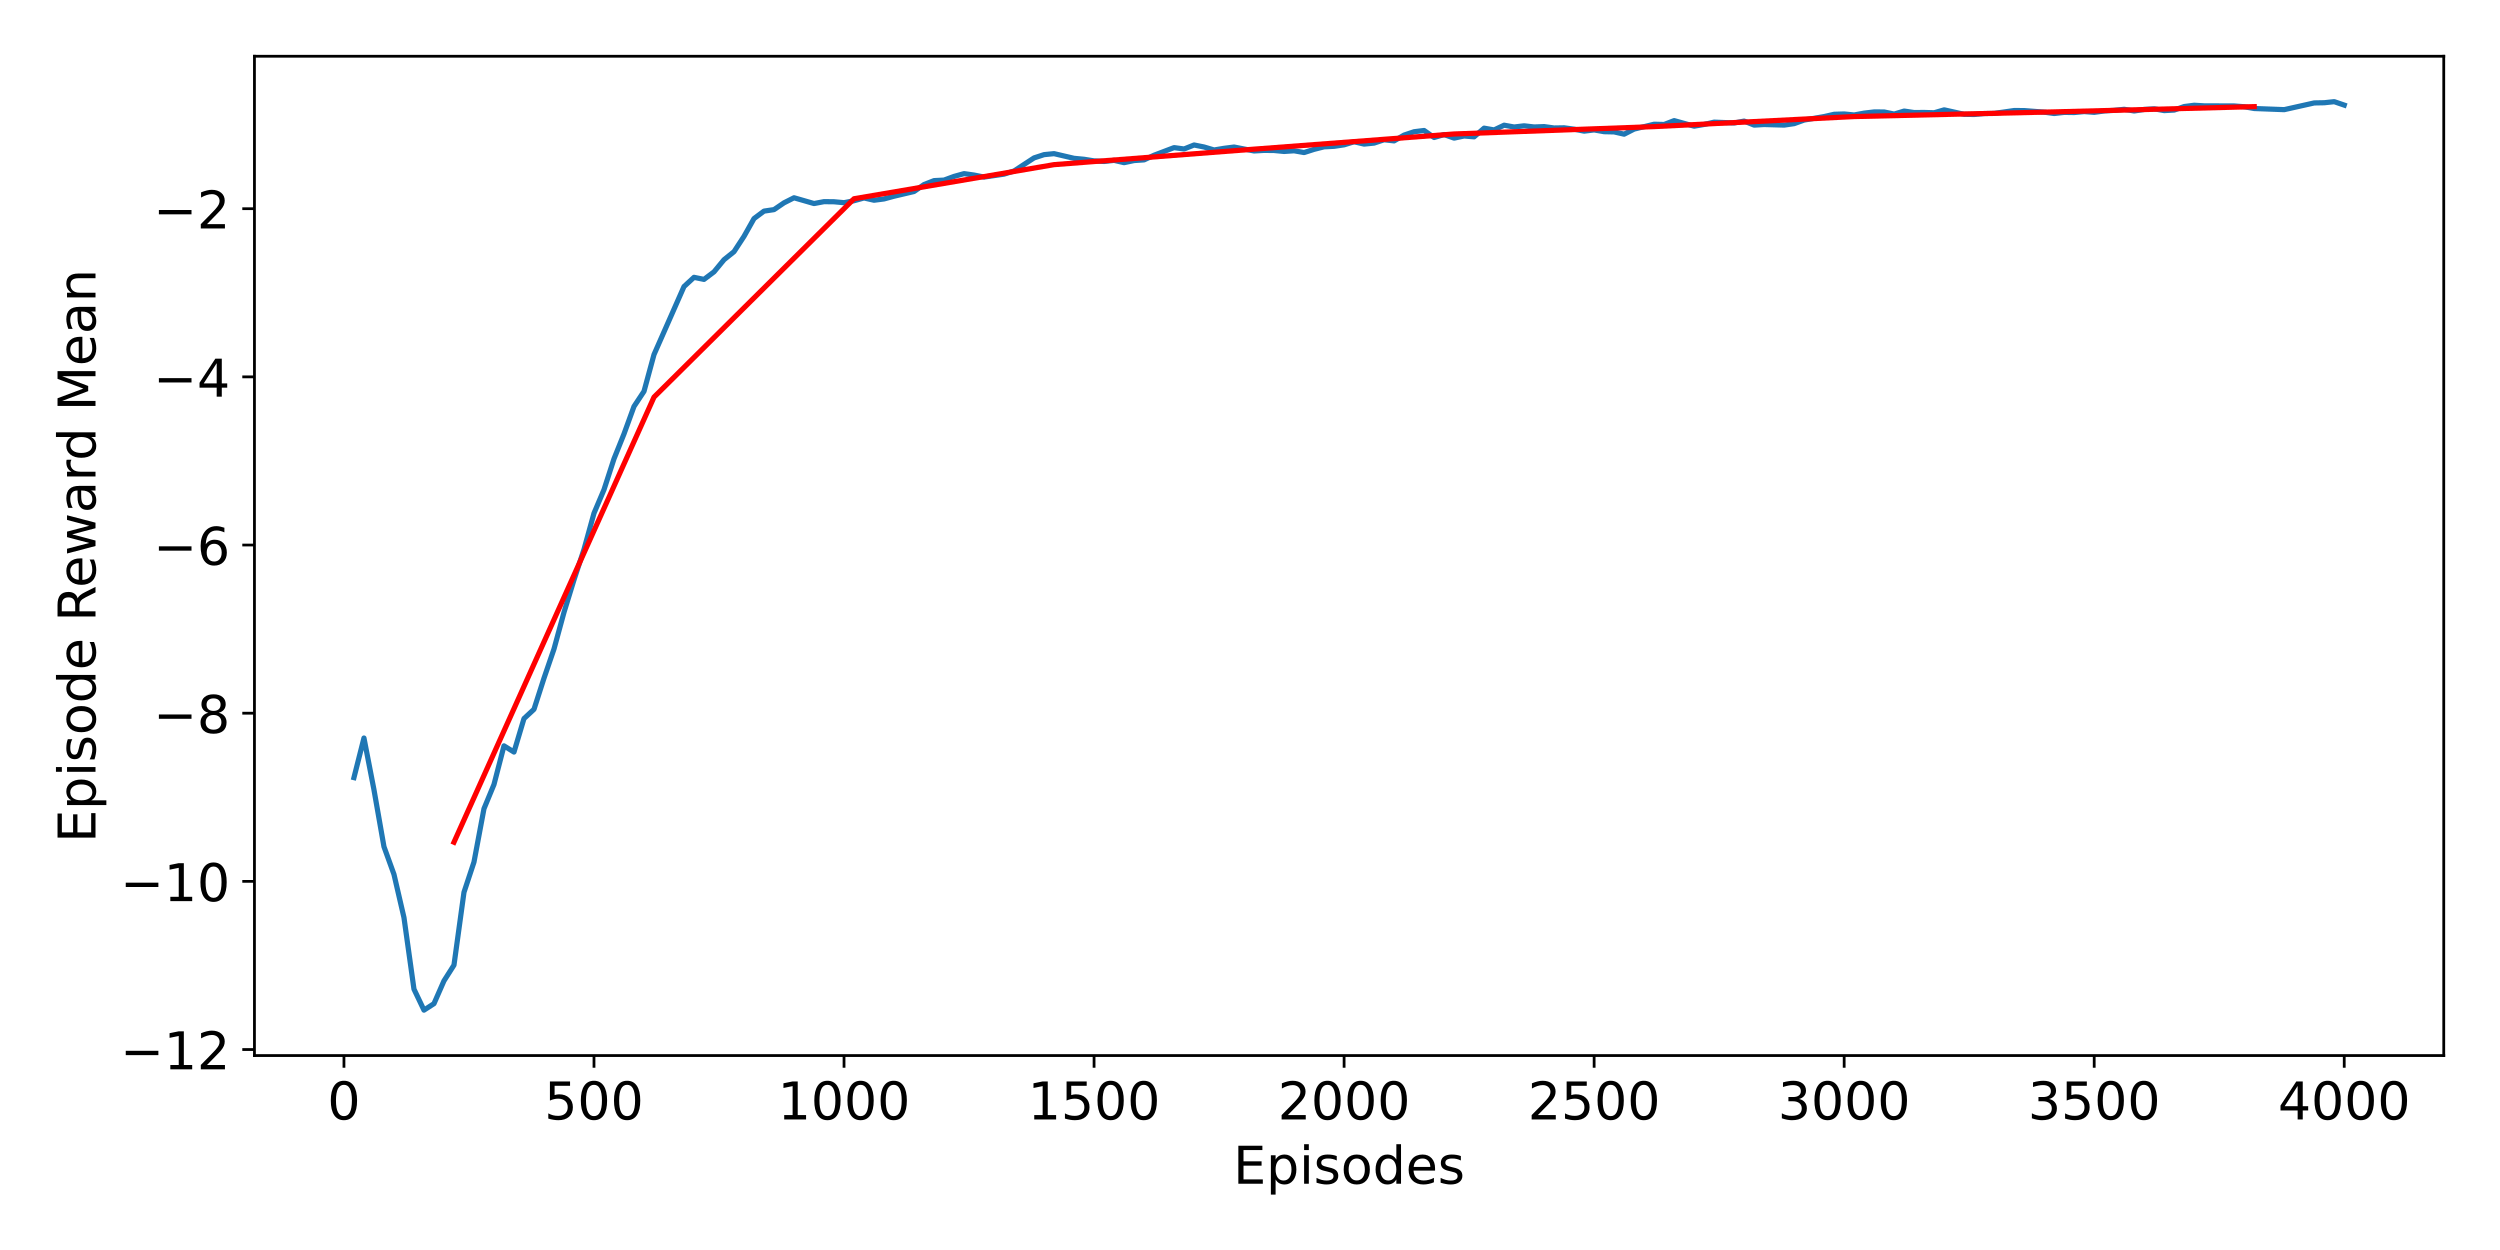
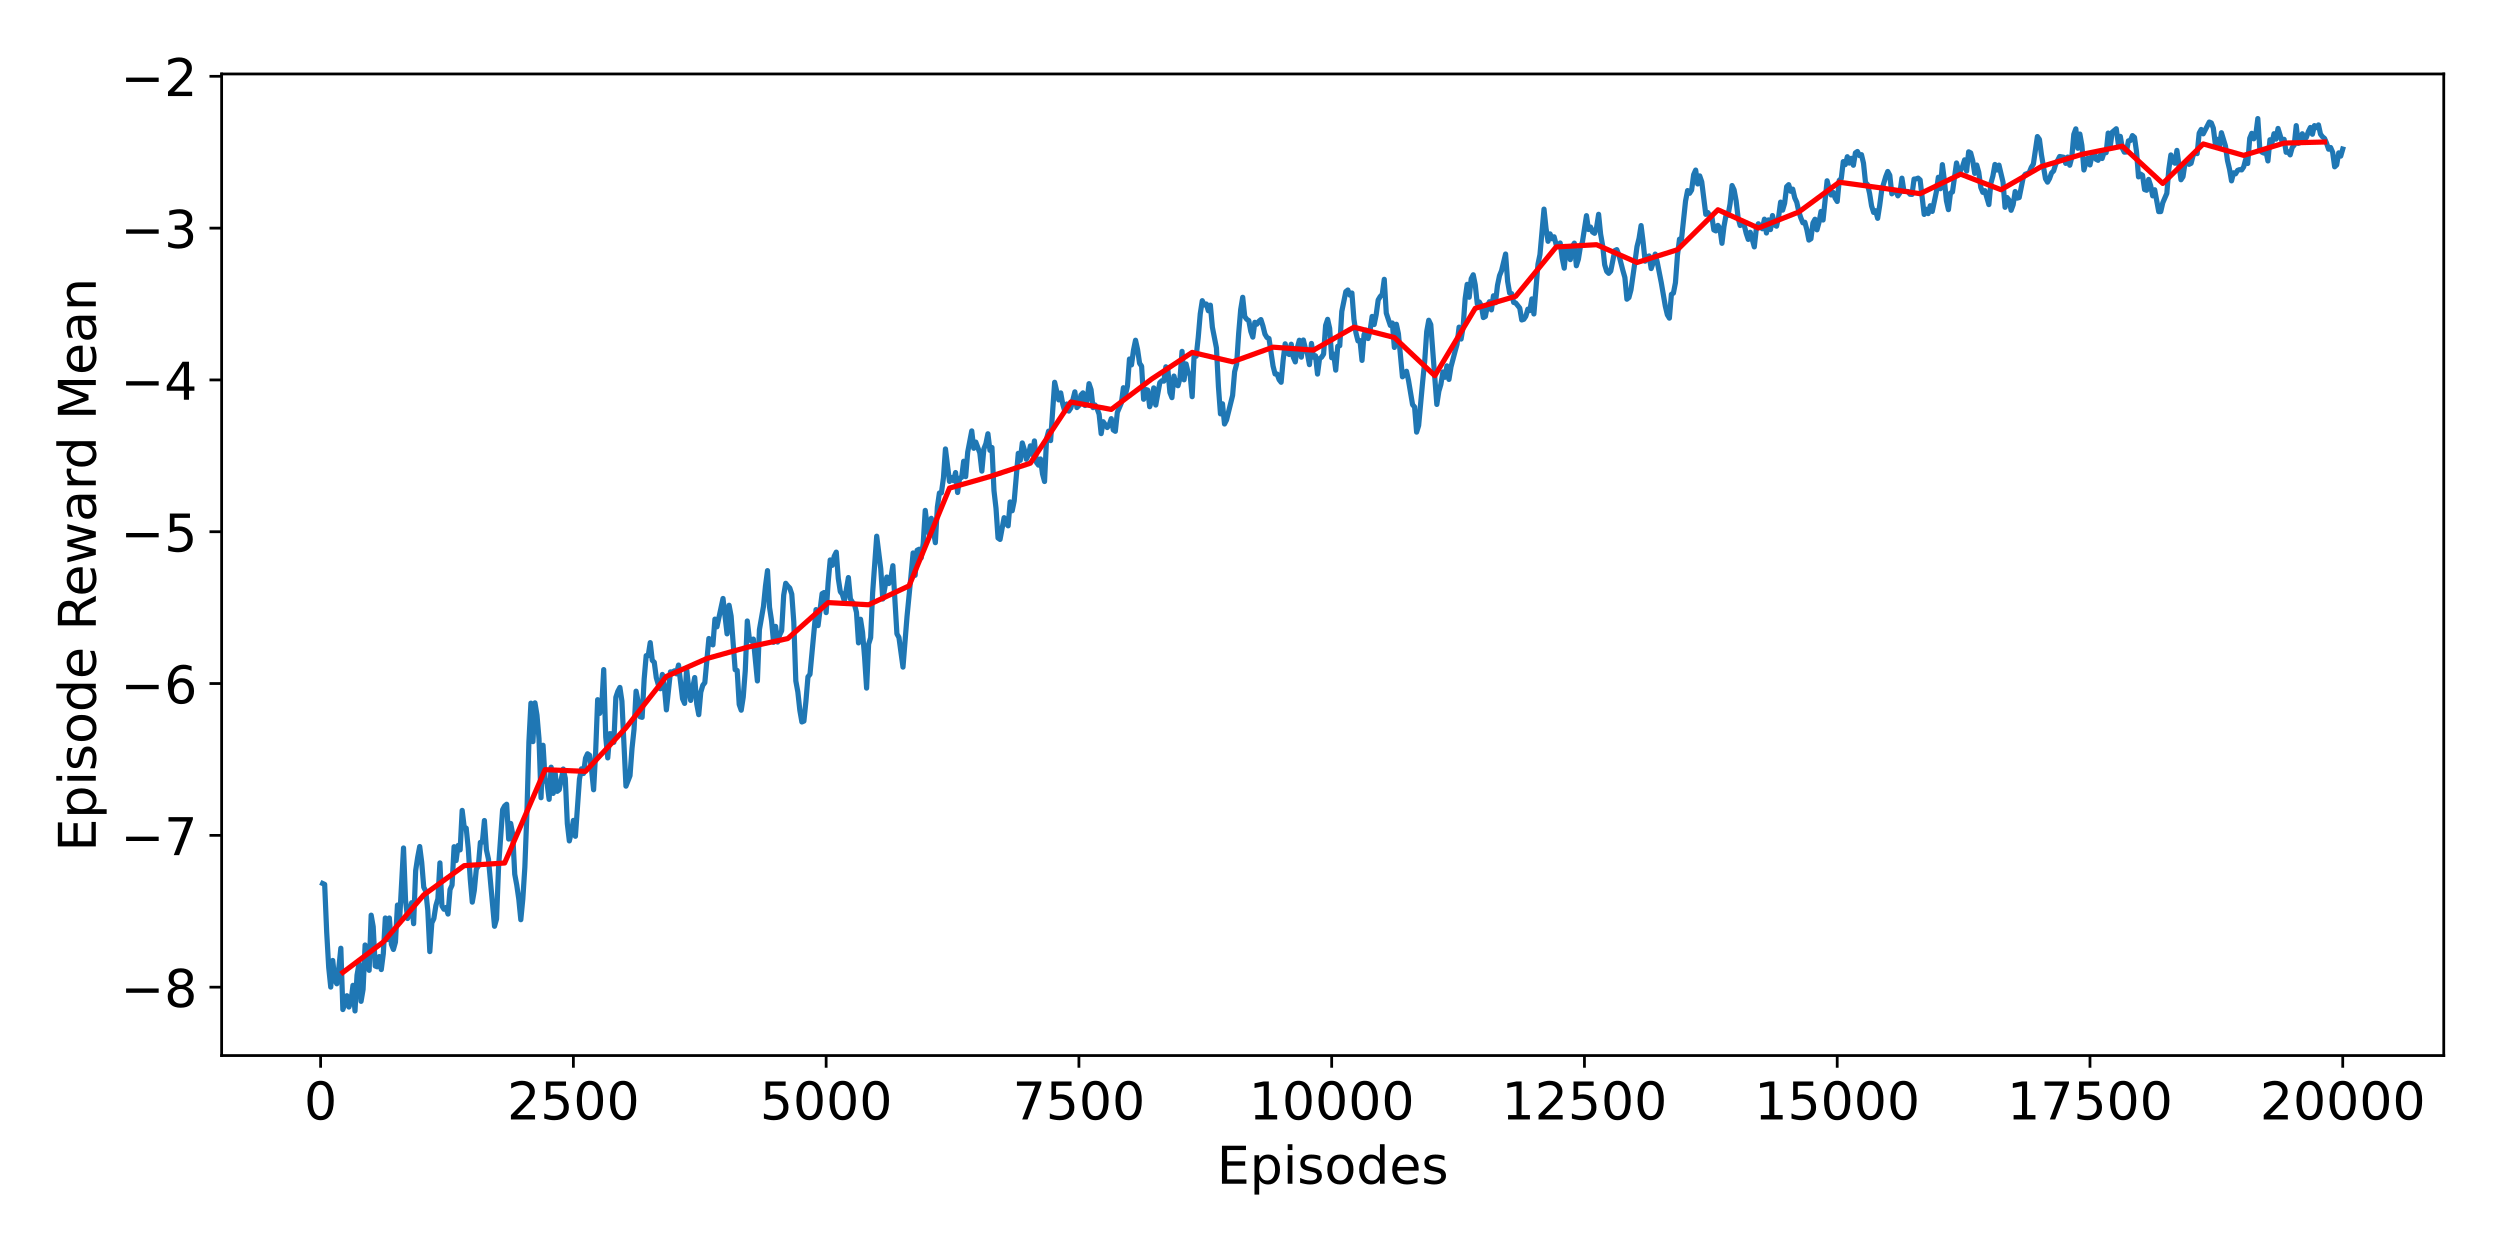
<svg xmlns="http://www.w3.org/2000/svg" xmlns:xlink="http://www.w3.org/1999/xlink" width="720pt" height="360pt" viewBox="0 0 720 360" version="1.1">
  <defs>
    <style type="text/css">*{stroke-linejoin: round; stroke-linecap: butt}</style>
  </defs>
  <g id="figure_1">
    <g id="patch_1">
      <path d="M 0 360  L 720 360  L 720 0  L 0 0  z " style="fill: #ffffff" />
    </g>
    <g id="axes_1">
      <g id="patch_2">
-         <path d="M 73.28 304  L 703.8 304  L 703.8 16.2  L 73.28 16.2  z " style="fill: #ffffff" />
+         <path d="M 63.83 304  L 703.8 304  L 703.8 21.302  L 63.83 21.302  z " style="fill: #ffffff" />
      </g>
      <g id="matplotlib.axis_1">
        <g id="xtick_1">
          <g id="line2d_1">
            <defs>
-               <path id="m79eac94d5a" d="M 0 0  L 0 3.5  " style="stroke: #000000; stroke-width: 0.8" />
+               <path id="m05f66edddb" d="M 0 0  L 0 3.5  " style="stroke: #000000; stroke-width: 0.8" />
            </defs>
            <g>
-               <use xlink:href="#m79eac94d5a" x="99.06" y="304" style="stroke: #000000; stroke-width: 0.8" />
+               <use xlink:href="#m05f66edddb" x="92.337" y="304" style="stroke: #000000; stroke-width: 0.8" />
            </g>
          </g>
          <g id="text_1">
-             <text style="font: 15px 'DejaVu Sans', 'Bitstream Vera Sans', 'Computer Modern Sans Serif', 'Lucida Grande', 'Verdana', 'Geneva', 'Lucid', 'Arial', 'Helvetica', 'Avant Garde', sans-serif; text-anchor: middle" x="99.06" y="322.398" transform="rotate(-0 99.0596 322.3977)">0</text>
+             <text style="font: 15px 'DejaVu Sans', 'Bitstream Vera Sans', 'Computer Modern Sans Serif', 'Lucida Grande', 'Verdana', 'Geneva', 'Lucid', 'Arial', 'Helvetica', 'Avant Garde', sans-serif; text-anchor: middle" x="92.337" y="322.398" transform="rotate(-0 92.33717 322.3977)">0</text>
          </g>
        </g>
        <g id="xtick_2">
          <g id="line2d_2">
            <g>
-               <use xlink:href="#m79eac94d5a" x="171.07" y="304" style="stroke: #000000; stroke-width: 0.8" />
+               <use xlink:href="#m05f66edddb" x="165.134" y="304" style="stroke: #000000; stroke-width: 0.8" />
            </g>
          </g>
          <g id="text_2">
-             <text style="font: 15px 'DejaVu Sans', 'Bitstream Vera Sans', 'Computer Modern Sans Serif', 'Lucida Grande', 'Verdana', 'Geneva', 'Lucid', 'Arial', 'Helvetica', 'Avant Garde', sans-serif; text-anchor: middle" x="171.07" y="322.398" transform="rotate(-0 171.0696 322.3977)">500</text>
+             <text style="font: 15px 'DejaVu Sans', 'Bitstream Vera Sans', 'Computer Modern Sans Serif', 'Lucida Grande', 'Verdana', 'Geneva', 'Lucid', 'Arial', 'Helvetica', 'Avant Garde', sans-serif; text-anchor: middle" x="165.134" y="322.398" transform="rotate(-0 165.1338 322.3977)">2500</text>
          </g>
        </g>
        <g id="xtick_3">
          <g id="line2d_3">
            <g>
-               <use xlink:href="#m79eac94d5a" x="243.08" y="304" style="stroke: #000000; stroke-width: 0.8" />
+               <use xlink:href="#m05f66edddb" x="237.93" y="304" style="stroke: #000000; stroke-width: 0.8" />
            </g>
          </g>
          <g id="text_3">
-             <text style="font: 15px 'DejaVu Sans', 'Bitstream Vera Sans', 'Computer Modern Sans Serif', 'Lucida Grande', 'Verdana', 'Geneva', 'Lucid', 'Arial', 'Helvetica', 'Avant Garde', sans-serif; text-anchor: middle" x="243.08" y="322.398" transform="rotate(-0 243.0797 322.3977)">1000</text>
+             <text style="font: 15px 'DejaVu Sans', 'Bitstream Vera Sans', 'Computer Modern Sans Serif', 'Lucida Grande', 'Verdana', 'Geneva', 'Lucid', 'Arial', 'Helvetica', 'Avant Garde', sans-serif; text-anchor: middle" x="237.93" y="322.398" transform="rotate(-0 237.9305 322.3977)">5000</text>
          </g>
        </g>
        <g id="xtick_4">
          <g id="line2d_4">
            <g>
-               <use xlink:href="#m79eac94d5a" x="315.09" y="304" style="stroke: #000000; stroke-width: 0.8" />
+               <use xlink:href="#m05f66edddb" x="310.727" y="304" style="stroke: #000000; stroke-width: 0.8" />
            </g>
          </g>
          <g id="text_4">
-             <text style="font: 15px 'DejaVu Sans', 'Bitstream Vera Sans', 'Computer Modern Sans Serif', 'Lucida Grande', 'Verdana', 'Geneva', 'Lucid', 'Arial', 'Helvetica', 'Avant Garde', sans-serif; text-anchor: middle" x="315.09" y="322.398" transform="rotate(-0 315.0897 322.3977)">1500</text>
+             <text style="font: 15px 'DejaVu Sans', 'Bitstream Vera Sans', 'Computer Modern Sans Serif', 'Lucida Grande', 'Verdana', 'Geneva', 'Lucid', 'Arial', 'Helvetica', 'Avant Garde', sans-serif; text-anchor: middle" x="310.727" y="322.398" transform="rotate(-0 310.7272 322.3977)">7500</text>
          </g>
        </g>
        <g id="xtick_5">
          <g id="line2d_5">
            <g>
-               <use xlink:href="#m79eac94d5a" x="387.1" y="304" style="stroke: #000000; stroke-width: 0.8" />
+               <use xlink:href="#m05f66edddb" x="383.524" y="304" style="stroke: #000000; stroke-width: 0.8" />
            </g>
          </g>
          <g id="text_5">
-             <text style="font: 15px 'DejaVu Sans', 'Bitstream Vera Sans', 'Computer Modern Sans Serif', 'Lucida Grande', 'Verdana', 'Geneva', 'Lucid', 'Arial', 'Helvetica', 'Avant Garde', sans-serif; text-anchor: middle" x="387.1" y="322.398" transform="rotate(-0 387.0998 322.3977)">2000</text>
+             <text style="font: 15px 'DejaVu Sans', 'Bitstream Vera Sans', 'Computer Modern Sans Serif', 'Lucida Grande', 'Verdana', 'Geneva', 'Lucid', 'Arial', 'Helvetica', 'Avant Garde', sans-serif; text-anchor: middle" x="383.524" y="322.398" transform="rotate(-0 383.5238 322.3977)">10000</text>
          </g>
        </g>
        <g id="xtick_6">
          <g id="line2d_6">
            <g>
-               <use xlink:href="#m79eac94d5a" x="459.11" y="304" style="stroke: #000000; stroke-width: 0.8" />
+               <use xlink:href="#m05f66edddb" x="456.32" y="304" style="stroke: #000000; stroke-width: 0.8" />
            </g>
          </g>
          <g id="text_6">
-             <text style="font: 15px 'DejaVu Sans', 'Bitstream Vera Sans', 'Computer Modern Sans Serif', 'Lucida Grande', 'Verdana', 'Geneva', 'Lucid', 'Arial', 'Helvetica', 'Avant Garde', sans-serif; text-anchor: middle" x="459.11" y="322.398" transform="rotate(-0 459.1098 322.3977)">2500</text>
+             <text style="font: 15px 'DejaVu Sans', 'Bitstream Vera Sans', 'Computer Modern Sans Serif', 'Lucida Grande', 'Verdana', 'Geneva', 'Lucid', 'Arial', 'Helvetica', 'Avant Garde', sans-serif; text-anchor: middle" x="456.32" y="322.398" transform="rotate(-0 456.3205 322.3977)">12500</text>
          </g>
        </g>
        <g id="xtick_7">
          <g id="line2d_7">
            <g>
-               <use xlink:href="#m79eac94d5a" x="531.12" y="304" style="stroke: #000000; stroke-width: 0.8" />
+               <use xlink:href="#m05f66edddb" x="529.117" y="304" style="stroke: #000000; stroke-width: 0.8" />
            </g>
          </g>
          <g id="text_7">
-             <text style="font: 15px 'DejaVu Sans', 'Bitstream Vera Sans', 'Computer Modern Sans Serif', 'Lucida Grande', 'Verdana', 'Geneva', 'Lucid', 'Arial', 'Helvetica', 'Avant Garde', sans-serif; text-anchor: middle" x="531.12" y="322.398" transform="rotate(-0 531.1199 322.3977)">3000</text>
+             <text style="font: 15px 'DejaVu Sans', 'Bitstream Vera Sans', 'Computer Modern Sans Serif', 'Lucida Grande', 'Verdana', 'Geneva', 'Lucid', 'Arial', 'Helvetica', 'Avant Garde', sans-serif; text-anchor: middle" x="529.117" y="322.398" transform="rotate(-0 529.1171 322.3977)">15000</text>
          </g>
        </g>
        <g id="xtick_8">
          <g id="line2d_8">
            <g>
-               <use xlink:href="#m79eac94d5a" x="603.13" y="304" style="stroke: #000000; stroke-width: 0.8" />
+               <use xlink:href="#m05f66edddb" x="601.914" y="304" style="stroke: #000000; stroke-width: 0.8" />
            </g>
          </g>
          <g id="text_8">
-             <text style="font: 15px 'DejaVu Sans', 'Bitstream Vera Sans', 'Computer Modern Sans Serif', 'Lucida Grande', 'Verdana', 'Geneva', 'Lucid', 'Arial', 'Helvetica', 'Avant Garde', sans-serif; text-anchor: middle" x="603.13" y="322.398" transform="rotate(-0 603.13 322.3977)">3500</text>
+             <text style="font: 15px 'DejaVu Sans', 'Bitstream Vera Sans', 'Computer Modern Sans Serif', 'Lucida Grande', 'Verdana', 'Geneva', 'Lucid', 'Arial', 'Helvetica', 'Avant Garde', sans-serif; text-anchor: middle" x="601.914" y="322.398" transform="rotate(-0 601.9138 322.3977)">17500</text>
          </g>
        </g>
        <g id="xtick_9">
          <g id="line2d_9">
            <g>
-               <use xlink:href="#m79eac94d5a" x="675.14" y="304" style="stroke: #000000; stroke-width: 0.8" />
+               <use xlink:href="#m05f66edddb" x="674.71" y="304" style="stroke: #000000; stroke-width: 0.8" />
            </g>
          </g>
          <g id="text_9">
-             <text style="font: 15px 'DejaVu Sans', 'Bitstream Vera Sans', 'Computer Modern Sans Serif', 'Lucida Grande', 'Verdana', 'Geneva', 'Lucid', 'Arial', 'Helvetica', 'Avant Garde', sans-serif; text-anchor: middle" x="675.14" y="322.398" transform="rotate(-0 675.14 322.3977)">4000</text>
+             <text style="font: 15px 'DejaVu Sans', 'Bitstream Vera Sans', 'Computer Modern Sans Serif', 'Lucida Grande', 'Verdana', 'Geneva', 'Lucid', 'Arial', 'Helvetica', 'Avant Garde', sans-serif; text-anchor: middle" x="674.71" y="322.398" transform="rotate(-0 674.7105 322.3977)">20000</text>
          </g>
        </g>
        <g id="text_10">
-           <text style="font: 15px 'DejaVu Sans', 'Bitstream Vera Sans', 'Computer Modern Sans Serif', 'Lucida Grande', 'Verdana', 'Geneva', 'Lucid', 'Arial', 'Helvetica', 'Avant Garde', sans-serif; text-anchor: middle" x="388.54" y="340.915" transform="rotate(-0 388.54 340.9148)">Episodes</text>
+           <text style="font: 15px 'DejaVu Sans', 'Bitstream Vera Sans', 'Computer Modern Sans Serif', 'Lucida Grande', 'Verdana', 'Geneva', 'Lucid', 'Arial', 'Helvetica', 'Avant Garde', sans-serif; text-anchor: middle" x="383.815" y="340.915" transform="rotate(-0 383.815 340.9148)">Episodes</text>
        </g>
      </g>
      <g id="matplotlib.axis_2">
        <g id="ytick_1">
          <g id="line2d_10">
            <defs>
-               <path id="m6f9618f870" d="M 0 0  L -3.5 0  " style="stroke: #000000; stroke-width: 0.8" />
+               <path id="m1b06c1c036" d="M 0 0  L -3.5 0  " style="stroke: #000000; stroke-width: 0.8" />
            </defs>
            <g>
-               <use xlink:href="#m6f9618f870" x="73.28" y="302.265" style="stroke: #000000; stroke-width: 0.8" />
+               <use xlink:href="#m1b06c1c036" x="63.83" y="284.307" style="stroke: #000000; stroke-width: 0.8" />
            </g>
          </g>
          <g id="text_11">
-             <text style="font: 15px 'DejaVu Sans', 'Bitstream Vera Sans', 'Computer Modern Sans Serif', 'Lucida Grande', 'Verdana', 'Geneva', 'Lucid', 'Arial', 'Helvetica', 'Avant Garde', sans-serif; text-anchor: end" x="66.28" y="307.963" transform="rotate(-0 66.28 307.9634)">−12</text>
+             <text style="font: 15px 'DejaVu Sans', 'Bitstream Vera Sans', 'Computer Modern Sans Serif', 'Lucida Grande', 'Verdana', 'Geneva', 'Lucid', 'Arial', 'Helvetica', 'Avant Garde', sans-serif; text-anchor: end" x="56.83" y="290.005" transform="rotate(-0 56.83 290.0054)">−8</text>
          </g>
        </g>
        <g id="ytick_2">
          <g id="line2d_11">
            <g>
-               <use xlink:href="#m6f9618f870" x="73.28" y="253.833" style="stroke: #000000; stroke-width: 0.8" />
+               <use xlink:href="#m1b06c1c036" x="63.83" y="240.584" style="stroke: #000000; stroke-width: 0.8" />
            </g>
          </g>
          <g id="text_12">
-             <text style="font: 15px 'DejaVu Sans', 'Bitstream Vera Sans', 'Computer Modern Sans Serif', 'Lucida Grande', 'Verdana', 'Geneva', 'Lucid', 'Arial', 'Helvetica', 'Avant Garde', sans-serif; text-anchor: end" x="66.28" y="259.532" transform="rotate(-0 66.28 259.5317)">−10</text>
+             <text style="font: 15px 'DejaVu Sans', 'Bitstream Vera Sans', 'Computer Modern Sans Serif', 'Lucida Grande', 'Verdana', 'Geneva', 'Lucid', 'Arial', 'Helvetica', 'Avant Garde', sans-serif; text-anchor: end" x="56.83" y="246.283" transform="rotate(-0 56.83 246.2831)">−7</text>
          </g>
        </g>
        <g id="ytick_3">
          <g id="line2d_12">
            <g>
-               <use xlink:href="#m6f9618f870" x="73.28" y="205.401" style="stroke: #000000; stroke-width: 0.8" />
+               <use xlink:href="#m1b06c1c036" x="63.83" y="196.862" style="stroke: #000000; stroke-width: 0.8" />
            </g>
          </g>
          <g id="text_13">
-             <text style="font: 15px 'DejaVu Sans', 'Bitstream Vera Sans', 'Computer Modern Sans Serif', 'Lucida Grande', 'Verdana', 'Geneva', 'Lucid', 'Arial', 'Helvetica', 'Avant Garde', sans-serif; text-anchor: end" x="66.28" y="211.1" transform="rotate(-0 66.28 211.1001)">−8</text>
+             <text style="font: 15px 'DejaVu Sans', 'Bitstream Vera Sans', 'Computer Modern Sans Serif', 'Lucida Grande', 'Verdana', 'Geneva', 'Lucid', 'Arial', 'Helvetica', 'Avant Garde', sans-serif; text-anchor: end" x="56.83" y="202.561" transform="rotate(-0 56.83 202.5609)">−6</text>
          </g>
        </g>
        <g id="ytick_4">
          <g id="line2d_13">
            <g>
-               <use xlink:href="#m6f9618f870" x="73.28" y="156.97" style="stroke: #000000; stroke-width: 0.8" />
+               <use xlink:href="#m1b06c1c036" x="63.83" y="153.14" style="stroke: #000000; stroke-width: 0.8" />
            </g>
          </g>
          <g id="text_14">
-             <text style="font: 15px 'DejaVu Sans', 'Bitstream Vera Sans', 'Computer Modern Sans Serif', 'Lucida Grande', 'Verdana', 'Geneva', 'Lucid', 'Arial', 'Helvetica', 'Avant Garde', sans-serif; text-anchor: end" x="66.28" y="162.668" transform="rotate(-0 66.28 162.6684)">−6</text>
+             <text style="font: 15px 'DejaVu Sans', 'Bitstream Vera Sans', 'Computer Modern Sans Serif', 'Lucida Grande', 'Verdana', 'Geneva', 'Lucid', 'Arial', 'Helvetica', 'Avant Garde', sans-serif; text-anchor: end" x="56.83" y="158.839" transform="rotate(-0 56.83 158.8386)">−5</text>
          </g>
        </g>
        <g id="ytick_5">
          <g id="line2d_14">
            <g>
-               <use xlink:href="#m6f9618f870" x="73.28" y="108.538" style="stroke: #000000; stroke-width: 0.8" />
+               <use xlink:href="#m1b06c1c036" x="63.83" y="109.418" style="stroke: #000000; stroke-width: 0.8" />
            </g>
          </g>
          <g id="text_15">
-             <text style="font: 15px 'DejaVu Sans', 'Bitstream Vera Sans', 'Computer Modern Sans Serif', 'Lucida Grande', 'Verdana', 'Geneva', 'Lucid', 'Arial', 'Helvetica', 'Avant Garde', sans-serif; text-anchor: end" x="66.28" y="114.237" transform="rotate(-0 66.28 114.2368)">−4</text>
+             <text style="font: 15px 'DejaVu Sans', 'Bitstream Vera Sans', 'Computer Modern Sans Serif', 'Lucida Grande', 'Verdana', 'Geneva', 'Lucid', 'Arial', 'Helvetica', 'Avant Garde', sans-serif; text-anchor: end" x="56.83" y="115.116" transform="rotate(-0 56.83 115.1164)">−4</text>
          </g>
        </g>
        <g id="ytick_6">
          <g id="line2d_15">
            <g>
-               <use xlink:href="#m6f9618f870" x="73.28" y="60.106" style="stroke: #000000; stroke-width: 0.8" />
+               <use xlink:href="#m1b06c1c036" x="63.83" y="65.695" style="stroke: #000000; stroke-width: 0.8" />
            </g>
          </g>
          <g id="text_16">
-             <text style="font: 15px 'DejaVu Sans', 'Bitstream Vera Sans', 'Computer Modern Sans Serif', 'Lucida Grande', 'Verdana', 'Geneva', 'Lucid', 'Arial', 'Helvetica', 'Avant Garde', sans-serif; text-anchor: end" x="66.28" y="65.805" transform="rotate(-0 66.28 65.8051)">−2</text>
-           </g>
-         </g>
-         <g id="text_17">
-           <text style="font: 15px 'DejaVu Sans', 'Bitstream Vera Sans', 'Computer Modern Sans Serif', 'Lucida Grande', 'Verdana', 'Geneva', 'Lucid', 'Arial', 'Helvetica', 'Avant Garde', sans-serif; text-anchor: middle" x="27.503" y="160.1" transform="rotate(-90 27.50344 160.1)">Episode Reward Mean</text>
-         </g>
-       </g>
-       <g id="line2d_16">
-         <path d="M 101.94 223.95  L 104.82 212.554  L 107.701 227.44  L 110.581 243.843  L 113.462 251.813  L 116.342 264.257  L 119.222 284.867  L 122.103 290.918  L 124.983 289.053  L 127.864 282.483  L 130.744 277.951  L 133.624 256.988  L 136.505 248.275  L 139.385 232.906  L 142.266 225.93  L 145.146 214.806  L 148.026 216.59  L 150.907 206.952  L 153.787 204.279  L 156.668 195.322  L 159.548 186.919  L 162.428 176.355  L 165.309 166.994  L 168.189 158.225  L 171.07 147.809  L 173.95 141.022  L 176.83 132.139  L 179.711 124.969  L 182.591 117.056  L 185.472 112.705  L 188.352 102.112  L 196.993 82.528  L 199.874 79.874  L 202.754 80.466  L 205.634 78.295  L 208.515 74.797  L 211.395 72.481  L 214.276 68.068  L 217.156 62.947  L 220.036 60.8  L 222.917 60.371  L 225.797 58.413  L 228.678 56.958  L 234.438 58.62  L 237.319 58.075  L 240.199 58.108  L 243.08 58.375  L 245.96 57.808  L 248.841 57.014  L 251.721 57.666  L 254.601 57.294  L 257.482 56.509  L 263.243 55.153  L 266.123 53.148  L 269.003 52.021  L 271.884 51.869  L 274.764 50.81  L 277.645 50.007  L 280.525 50.417  L 283.405 50.995  L 289.166 50.149  L 292.047 49.245  L 297.807 45.477  L 300.688 44.537  L 303.568 44.251  L 309.329 45.599  L 312.209 45.874  L 315.09 46.333  L 317.97 46.501  L 320.851 46.185  L 323.731 46.844  L 326.611 46.237  L 329.492 46.043  L 332.372 44.704  L 338.133 42.516  L 341.013 42.91  L 343.894 41.757  L 346.774 42.337  L 349.655 43.196  L 352.535 42.715  L 355.415 42.349  L 361.176 43.474  L 364.057 43.309  L 366.937 43.341  L 369.817 43.616  L 372.698 43.425  L 375.578 43.934  L 378.459 43.011  L 381.339 42.282  L 384.219 42.138  L 387.1 41.709  L 389.98 40.828  L 392.861 41.497  L 395.741 41.209  L 398.621 40.252  L 401.502 40.574  L 404.382 38.902  L 407.263 37.941  L 410.143 37.579  L 413.023 39.598  L 415.904 38.753  L 418.784 39.778  L 421.665 39.164  L 424.545 39.409  L 427.425 36.911  L 430.306 37.421  L 433.186 36.06  L 436.067 36.579  L 438.947 36.237  L 441.827 36.569  L 444.708 36.462  L 447.588 36.861  L 450.469 36.811  L 453.349 37.207  L 456.229 37.766  L 459.11 37.418  L 461.99 37.924  L 464.871 37.987  L 467.751 38.643  L 470.631 37.175  L 476.392 35.781  L 479.273 35.853  L 482.153 34.742  L 487.914 36.335  L 490.794 35.841  L 493.675 35.179  L 499.435 35.41  L 502.316 34.877  L 505.196 36.031  L 508.077 35.859  L 513.837 36.025  L 516.718 35.604  L 519.598 34.574  L 525.359 33.573  L 528.239 32.915  L 531.12 32.825  L 534 33.112  L 536.881 32.582  L 539.761 32.238  L 542.642 32.255  L 545.522 32.855  L 548.402 31.988  L 551.283 32.418  L 554.163 32.391  L 557.044 32.477  L 559.924 31.64  L 565.685 32.924  L 568.565 32.967  L 571.446 32.7  L 574.326 32.662  L 580.087 31.835  L 582.967 31.852  L 588.728 32.299  L 591.608 32.689  L 594.489 32.364  L 597.369 32.406  L 600.25 32.134  L 603.13 32.351  L 606.01 31.957  L 608.891 31.779  L 611.771 31.479  L 614.652 31.96  L 617.532 31.517  L 620.412 31.342  L 623.293 31.851  L 626.173 31.696  L 629.054 30.685  L 631.934 30.313  L 634.814 30.484  L 643.456 30.518  L 646.336 30.744  L 649.216 31.25  L 657.858 31.579  L 666.499 29.644  L 669.379 29.589  L 672.26 29.282  L 675.14 30.27  L 675.14 30.27  " clip-path="url(#pef88a48356)" style="fill: none; stroke: #1f77b4; stroke-width: 1.5; stroke-linecap: square" />
+             <text style="font: 15px 'DejaVu Sans', 'Bitstream Vera Sans', 'Computer Modern Sans Serif', 'Lucida Grande', 'Verdana', 'Geneva', 'Lucid', 'Arial', 'Helvetica', 'Avant Garde', sans-serif; text-anchor: end" x="56.83" y="71.394" transform="rotate(-0 56.83 71.39412)">−3</text>
+           </g>
+         </g>
+         <g id="ytick_7">
+           <g id="line2d_16">
+             <g>
+               <use xlink:href="#m1b06c1c036" x="63.83" y="21.973" style="stroke: #000000; stroke-width: 0.8" />
+             </g>
+           </g>
+           <g id="text_17">
+             <text style="font: 15px 'DejaVu Sans', 'Bitstream Vera Sans', 'Computer Modern Sans Serif', 'Lucida Grande', 'Verdana', 'Geneva', 'Lucid', 'Arial', 'Helvetica', 'Avant Garde', sans-serif; text-anchor: end" x="56.83" y="27.672" transform="rotate(-0 56.83 27.67188)">−2</text>
+           </g>
+         </g>
+         <g id="text_18">
+           <text style="font: 15px 'DejaVu Sans', 'Bitstream Vera Sans', 'Computer Modern Sans Serif', 'Lucida Grande', 'Verdana', 'Geneva', 'Lucid', 'Arial', 'Helvetica', 'Avant Garde', sans-serif; text-anchor: middle" x="27.597" y="162.651" transform="rotate(-90 27.59719 162.6511)">Episode Reward Mean</text>
+         </g>
      </g>
      <g id="line2d_17">
-         <path d="M 130.744 242.559  L 188.352 114.371  L 245.96 57.237  L 303.568 47.416  L 361.176 42.957  L 418.784 38.586  L 476.392 36.461  L 534 33.568  L 591.608 32.225  L 649.216 30.713  " clip-path="url(#pef88a48356)" style="fill: none; stroke: #ff0000; stroke-width: 1.5; stroke-linecap: square" />
+         <path d="M 92.92 254.437  L 93.502 254.707  L 94.084 268.42  L 94.667 278.604  L 95.249 284.279  L 95.831 276.616  L 96.414 282.216  L 96.996 283.33  L 97.579 278.774  L 98.161 273.096  L 98.743 290.751  L 99.326 289.009  L 99.908 286.77  L 100.49 290.025  L 101.073 288.456  L 101.655 283.78  L 102.238 291.15  L 102.82 280.864  L 103.402 277.527  L 103.985 288.382  L 104.567 284.955  L 105.149 272.161  L 106.314 279.453  L 106.897 263.568  L 107.479 266.884  L 108.061 278.206  L 108.644 278.437  L 109.226 275.493  L 109.808 279.232  L 110.391 274.677  L 110.973 264.384  L 111.555 270.594  L 112.138 264.386  L 112.72 271.975  L 113.303 273.442  L 113.885 271.332  L 114.467 260.659  L 115.05 265.639  L 116.214 244.222  L 116.797 259.283  L 117.379 264.527  L 117.962 263.095  L 118.544 259.99  L 119.126 266.014  L 119.709 250.746  L 120.291 246.894  L 120.873 243.805  L 121.456 248.366  L 122.038 255.508  L 122.621 256.676  L 123.203 262.174  L 123.785 274.058  L 124.368 265.799  L 124.95 264.539  L 125.532 260.812  L 126.115 258.832  L 126.697 248.516  L 127.28 260.92  L 127.862 261.859  L 128.444 261.354  L 129.027 263.248  L 129.609 256.188  L 130.191 254.905  L 130.774 243.855  L 131.356 247.847  L 131.939 243.494  L 132.521 244.762  L 133.103 233.402  L 133.686 238.175  L 134.268 238.526  L 134.85 244.254  L 135.433 253.179  L 136.015 259.814  L 136.598 256.462  L 137.18 250.293  L 137.762 249.373  L 138.345 242.611  L 138.927 242.525  L 139.509 236.313  L 140.092 244.776  L 140.674 247.426  L 142.421 266.765  L 143.004 264.677  L 143.586 249.658  L 144.751 233.206  L 145.333 232.12  L 145.916 231.625  L 146.498 241.646  L 147.08 237.151  L 147.663 240.288  L 148.245 251.786  L 148.827 254.914  L 149.41 258.948  L 149.992 264.874  L 150.575 258.871  L 151.157 249.729  L 151.739 234.432  L 152.322 213.773  L 152.904 202.515  L 153.486 213.588  L 154.069 202.421  L 154.651 205.965  L 155.233 212.771  L 155.816 229.739  L 156.398 214.636  L 156.981 224.277  L 157.563 225.684  L 158.145 230.214  L 158.728 220.948  L 159.31 228.494  L 159.892 222.676  L 160.475 227.908  L 161.057 227.432  L 162.222 221.483  L 162.804 224.157  L 163.387 237.202  L 163.969 242.182  L 164.551 239.7  L 165.134 236.274  L 165.716 240.848  L 166.881 224.398  L 167.463 221.425  L 168.046 222.766  L 168.628 218.356  L 169.21 217.088  L 169.793 217.506  L 170.375 221.759  L 170.958 227.448  L 171.54 216.704  L 172.122 201.512  L 172.705 205.459  L 173.287 203.652  L 173.869 192.846  L 174.452 212.269  L 175.034 218.275  L 175.617 211.294  L 176.199 211.34  L 176.781 213.789  L 177.364 200.83  L 177.946 199.083  L 178.528 197.982  L 179.111 201.914  L 180.276 226.41  L 181.44 223.405  L 182.023 215.532  L 182.605 210.002  L 183.187 199.059  L 183.77 202.026  L 184.352 206.428  L 184.935 206.593  L 185.517 195.588  L 186.099 188.827  L 186.682 188.83  L 187.264 185.079  L 187.846 190.173  L 188.429 190.743  L 189.011 195.172  L 189.594 197.206  L 190.176 198.352  L 190.758 194.243  L 191.341 197.863  L 191.923 204.443  L 193.088 193.505  L 193.67 193.544  L 194.252 193.191  L 194.835 194.074  L 195.417 191.541  L 196.582 201.278  L 197.164 202.577  L 197.747 192.653  L 198.329 198.007  L 198.911 201.72  L 199.494 198.056  L 200.076 195.135  L 200.659 202.735  L 201.241 205.824  L 201.823 199.368  L 202.406 197.357  L 202.988 196.609  L 204.153 183.89  L 204.735 185.402  L 205.318 185.721  L 205.9 178.307  L 206.482 180.515  L 208.229 172.365  L 209.394 182.55  L 209.977 174.315  L 210.559 177.442  L 211.724 192.881  L 212.306 193.103  L 212.888 202.879  L 213.471 204.539  L 214.053 200.746  L 214.636 193.187  L 215.218 178.847  L 215.8 183.83  L 216.383 184.64  L 216.965 184.057  L 218.13 196.112  L 218.712 181.341  L 219.877 174.663  L 220.459 168.747  L 221.042 164.344  L 221.624 174.908  L 222.206 178.753  L 222.789 184.98  L 223.371 180.4  L 223.954 184.913  L 224.536 182.905  L 225.118 181.669  L 225.701 171.433  L 226.283 167.992  L 226.865 168.762  L 227.448 169.339  L 228.03 171.109  L 228.613 179.156  L 229.195 196.103  L 229.777 199.263  L 230.36 204.617  L 230.942 207.927  L 231.524 207.67  L 232.107 201.975  L 232.689 194.936  L 233.272 194.2  L 235.019 175.571  L 235.601 180.175  L 236.766 170.974  L 237.348 170.642  L 237.93 176.428  L 238.513 167.688  L 239.095 161.267  L 239.678 162.819  L 240.26 160.183  L 240.842 159.014  L 241.425 166.592  L 242.007 170.387  L 242.589 171.128  L 243.172 173.125  L 244.337 166.338  L 244.919 172.513  L 245.501 173.436  L 246.084 174.067  L 246.666 176.371  L 247.248 185.151  L 247.831 178.344  L 248.413 182.096  L 248.996 189.234  L 249.578 198.17  L 250.16 185.509  L 250.743 183.642  L 251.325 170.636  L 252.49 154.429  L 253.655 163.78  L 254.237 172.509  L 255.402 166.187  L 255.984 168.06  L 256.566 166.503  L 257.149 162.927  L 258.314 182.551  L 258.896 183.6  L 260.061 192.126  L 261.225 177.524  L 262.39 165.573  L 262.973 159.25  L 263.555 165.686  L 264.137 158.464  L 264.72 158.183  L 265.302 160.669  L 265.884 156.541  L 266.467 146.997  L 267.049 151.712  L 267.632 153.896  L 268.214 149.278  L 269.379 156.288  L 269.961 146.019  L 270.543 141.993  L 271.126 141.947  L 271.708 137.652  L 272.291 129.302  L 273.455 138.652  L 274.038 137.516  L 274.62 138.44  L 275.202 136.093  L 275.785 141.836  L 276.367 137.708  L 276.95 137.498  L 277.532 132.842  L 278.114 137.271  L 278.697 130.228  L 279.861 124.107  L 280.444 129.107  L 281.026 127.321  L 282.191 130.465  L 282.773 135.675  L 283.356 129.261  L 283.938 127.771  L 284.52 124.929  L 285.103 129.693  L 285.685 128.884  L 286.267 141.33  L 286.85 146.4  L 287.432 154.943  L 288.015 155.354  L 289.179 149.095  L 289.762 150.772  L 290.344 151.441  L 290.926 144.562  L 291.509 147.096  L 292.091 144.254  L 293.256 130.567  L 293.838 132.57  L 294.421 127.57  L 295.003 129.509  L 295.585 132.273  L 296.168 131.056  L 296.75 128.409  L 297.333 130.893  L 297.915 126.991  L 298.497 133.187  L 299.08 133.956  L 299.662 132.184  L 300.244 136.49  L 300.827 138.669  L 301.409 126.394  L 301.992 124.168  L 302.574 126.89  L 303.739 110.1  L 304.903 115.171  L 305.486 113.159  L 306.068 116.344  L 306.651 118.446  L 307.233 116.353  L 307.815 118.39  L 308.398 117.508  L 309.562 112.856  L 310.145 117.381  L 310.727 116.788  L 311.31 113.762  L 311.892 113.146  L 312.474 116.794  L 313.057 115.439  L 313.639 110.498  L 314.221 112.227  L 314.804 117.397  L 315.386 116.632  L 315.969 117.708  L 316.551 119.318  L 317.133 124.885  L 317.716 121.46  L 318.88 123.13  L 319.463 122.309  L 320.045 120.572  L 320.627 123.837  L 321.21 124.214  L 321.792 118.78  L 322.957 116.02  L 323.539 111.664  L 324.122 113.764  L 324.704 111.228  L 325.286 103.398  L 325.869 105.089  L 326.451 100.831  L 327.034 97.989  L 327.616 100.638  L 328.198 104.626  L 328.781 105.468  L 329.363 114.984  L 329.945 112.162  L 330.528 112.341  L 331.11 117.129  L 331.693 115.282  L 332.275 111.714  L 332.857 116.65  L 334.022 110.218  L 334.604 109.66  L 335.187 109.767  L 335.769 105.635  L 336.352 106.49  L 336.934 113.031  L 337.516 114.523  L 338.099 108.31  L 338.681 110.644  L 339.263 111.086  L 339.846 108.92  L 340.428 101.195  L 341.011 109.385  L 341.593 104.819  L 342.175 107.292  L 342.758 107.883  L 343.34 114.24  L 343.922 101.966  L 344.505 102.596  L 345.087 97.225  L 345.67 90.393  L 346.252 86.599  L 346.834 87.824  L 347.417 87.553  L 347.999 89.495  L 348.581 87.887  L 349.164 94.229  L 350.329 100.19  L 350.911 111.42  L 351.493 119.188  L 352.076 116.291  L 352.658 122.109  L 353.24 120.97  L 354.988 113.883  L 355.57 107.055  L 356.152 104.856  L 356.735 96.027  L 357.317 89.165  L 357.899 85.625  L 358.482 91.156  L 359.064 91.955  L 359.647 92.33  L 360.229 95.44  L 360.811 97.09  L 361.394 92.828  L 361.976 93.369  L 362.558 92.537  L 363.141 92.04  L 363.723 93.874  L 364.305 96.232  L 364.888 97.2  L 365.47 97.491  L 366.635 105.406  L 367.217 107.702  L 367.8 107.722  L 368.382 109.339  L 368.964 110.092  L 369.547 103.712  L 370.129 99.023  L 370.712 101.674  L 371.294 102.098  L 371.876 99.134  L 372.459 102.858  L 373.041 104.228  L 373.623 100.161  L 374.206 97.988  L 374.788 102.859  L 375.371 97.921  L 375.953 100.365  L 376.535 101.855  L 377.118 105.017  L 377.7 98.915  L 378.282 102.88  L 378.865 102.465  L 379.447 107.732  L 380.03 103.282  L 380.612 102.872  L 381.194 101.974  L 381.777 93.716  L 382.359 91.968  L 382.941 94.582  L 383.524 103.03  L 384.106 101.987  L 384.689 106.595  L 385.271 99.721  L 385.853 99.561  L 386.436 89.693  L 387.6 83.987  L 388.183 83.522  L 388.765 84.991  L 389.348 84.388  L 389.93 91.933  L 390.512 95.86  L 391.095 98.187  L 391.677 98.09  L 392.259 103.792  L 392.842 96.378  L 393.424 95.103  L 394.007 97.496  L 394.589 95.161  L 395.171 91.133  L 395.754 93.465  L 396.336 90.639  L 396.918 86.386  L 397.501 85.406  L 398.083 84.799  L 398.666 80.447  L 399.248 90.178  L 400.413 93.713  L 400.995 93.025  L 401.577 100.06  L 402.16 93.388  L 402.742 96.114  L 403.907 108.521  L 404.489 107.956  L 405.072 106.926  L 405.654 109.594  L 406.819 116.549  L 407.401 117.21  L 407.983 124.449  L 408.566 122.563  L 409.731 109.873  L 410.313 104.057  L 410.895 95.487  L 411.478 92.231  L 412.06 93.467  L 413.807 116.473  L 414.39 112.679  L 414.972 110.701  L 415.554 107.126  L 416.137 108.661  L 416.719 105.37  L 417.301 109.276  L 417.884 105.654  L 419.049 101.238  L 419.631 99.143  L 420.213 94.219  L 420.796 97.647  L 421.378 94.201  L 421.96 86.019  L 422.543 81.892  L 423.125 85.603  L 423.708 80.267  L 424.29 79.138  L 424.872 82.018  L 425.455 87.525  L 426.037 86.961  L 426.619 87.986  L 427.202 91.46  L 427.784 91.127  L 428.367 88.104  L 428.949 86.907  L 429.531 89.246  L 430.114 85.186  L 430.696 87.186  L 431.278 82.174  L 431.861 79.384  L 432.443 77.96  L 433.608 73.161  L 434.19 81.022  L 434.773 84.402  L 435.355 84.568  L 435.937 87.106  L 436.52 87.26  L 437.685 88.718  L 438.267 92.149  L 438.849 91.957  L 439.432 91.095  L 440.014 89.038  L 440.596 89.444  L 441.179 86.087  L 441.761 90.419  L 442.926 76.135  L 443.508 73.323  L 444.673 60.23  L 445.255 65.745  L 445.838 69.495  L 446.42 67.363  L 447.003 68.752  L 447.585 68.198  L 448.167 70.419  L 448.75 70.521  L 449.332 69.985  L 449.914 74.33  L 450.497 77.227  L 451.079 71.017  L 452.244 74.771  L 452.826 71.043  L 453.409 70.024  L 453.991 76.53  L 454.573 74.666  L 455.156 71.059  L 455.738 69.7  L 456.903 62.114  L 457.485 66.098  L 458.068 65.391  L 458.65 66.827  L 459.232 67.189  L 459.815 65.495  L 460.397 61.721  L 460.979 67.432  L 461.562 70.724  L 462.144 76.239  L 462.727 78.151  L 463.309 78.72  L 463.891 78.08  L 465.056 72.179  L 465.638 71.893  L 466.221 73.365  L 467.386 77.88  L 467.968 79.938  L 468.55 86.171  L 469.133 85.686  L 469.715 83.496  L 470.88 75.327  L 471.462 71.003  L 472.045 68.667  L 472.627 64.965  L 473.209 69.628  L 473.792 75.221  L 474.374 73.943  L 474.956 73.715  L 475.539 77.344  L 476.121 75.658  L 476.704 73.179  L 477.286 75.5  L 478.451 81.428  L 479.615 88.213  L 480.198 90.666  L 480.78 91.623  L 481.363 84.774  L 481.945 84.411  L 482.527 81.421  L 483.11 73.518  L 483.692 68.881  L 484.274 68.871  L 485.439 57.892  L 486.022 54.886  L 486.604 55.669  L 487.186 54.742  L 487.769 50.323  L 488.351 48.984  L 488.933 52.979  L 489.516 50.662  L 490.098 52.353  L 491.263 61.728  L 491.845 61.208  L 492.428 62.108  L 493.01 62.359  L 493.592 66.217  L 494.175 66.502  L 494.757 64.915  L 495.339 65.788  L 495.922 70.07  L 496.504 65.24  L 497.087 62.026  L 497.669 62.016  L 498.251 58.761  L 498.834 53.438  L 499.416 54.675  L 499.998 57.796  L 500.581 62.749  L 501.163 64.938  L 501.746 64.584  L 502.328 64.822  L 502.91 67.207  L 503.493 68.943  L 504.075 66.902  L 505.24 71.105  L 505.822 65.837  L 506.405 64.444  L 506.987 65.327  L 507.569 65.884  L 508.152 63.125  L 508.734 67.103  L 509.316 63.334  L 509.899 66.122  L 510.481 62.079  L 511.064 64.803  L 511.646 65.145  L 512.228 62.572  L 512.811 58.213  L 513.393 60.524  L 513.975 58.53  L 514.558 53.75  L 515.14 53.185  L 515.723 55.081  L 516.305 54.477  L 516.887 56.989  L 517.47 58.252  L 518.052 60.922  L 518.634 62.736  L 519.217 64.161  L 519.799 64.011  L 520.382 66.19  L 520.964 69.144  L 521.546 68.767  L 522.129 64.215  L 522.711 63.147  L 523.293 66.185  L 523.876 64.029  L 524.458 60.893  L 525.041 63.363  L 526.205 52.068  L 526.788 54.364  L 527.37 56.154  L 527.952 55.419  L 528.535 57.067  L 529.117 58.024  L 529.7 51.945  L 530.282 51.432  L 530.864 46.539  L 531.447 47.411  L 532.029 45.137  L 532.611 46.97  L 533.194 45.602  L 533.776 47.592  L 534.358 44.032  L 534.941 43.632  L 535.523 44.809  L 536.106 44.547  L 536.688 47.004  L 537.27 52.593  L 537.853 53.182  L 538.435 55.671  L 539.017 59.312  L 539.6 61.173  L 540.182 60.688  L 540.765 62.876  L 541.347 59.193  L 541.929 54.78  L 543.094 50.873  L 543.676 49.389  L 544.259 50.477  L 544.841 55.815  L 545.424 54.81  L 546.006 55.095  L 546.588 56.403  L 547.171 55.554  L 547.753 51.315  L 548.335 55.084  L 549.5 55.172  L 550.083 55.946  L 550.665 55.984  L 551.247 51.582  L 551.83 51.523  L 552.412 51.297  L 552.994 51.809  L 554.159 61.749  L 554.742 60.259  L 555.324 61.523  L 555.906 59.246  L 556.489 60.887  L 557.653 55.33  L 558.236 51.051  L 558.818 54.35  L 559.401 47.422  L 559.983 51.995  L 560.565 57.795  L 561.148 60.375  L 561.73 55.618  L 562.312 55.276  L 563.477 46.933  L 564.06 49.225  L 564.642 49.11  L 565.224 47.93  L 565.807 46.038  L 566.389 49.267  L 566.971 43.728  L 567.554 44.036  L 568.136 46.231  L 568.719 49.929  L 569.301 47.531  L 569.883 49.623  L 570.466 53.962  L 571.048 55.396  L 571.63 54.904  L 572.795 58.92  L 573.378 52.772  L 573.96 50.655  L 574.542 47.366  L 575.125 48.966  L 575.707 47.556  L 576.872 52.469  L 577.454 59.704  L 578.036 56.887  L 578.619 57.654  L 579.201 60.564  L 579.784 58.967  L 580.366 55.157  L 580.948 57.065  L 581.531 56.892  L 582.695 51.089  L 583.278 50.183  L 583.86 49.968  L 584.443 49.628  L 585.025 48.182  L 585.607 47.262  L 586.772 39.335  L 587.354 40.137  L 587.937 44.575  L 589.102 51.482  L 589.684 52.457  L 590.266 51.43  L 590.849 49.784  L 591.431 49.244  L 592.013 47.369  L 593.178 45.077  L 594.343 45.288  L 594.925 47.054  L 595.508 45.231  L 596.09 47.587  L 596.672 45.329  L 597.255 38.701  L 597.837 37.114  L 598.42 42.697  L 599.002 38.61  L 599.584 41.863  L 600.167 48.951  L 600.749 46.809  L 601.331 45.549  L 601.914 47.501  L 602.496 44.801  L 603.079 43.987  L 603.661 45.87  L 604.243 46.169  L 604.826 44.769  L 605.408 45.648  L 605.99 43.845  L 606.573 43.967  L 607.155 38.326  L 607.738 42.188  L 608.32 38.068  L 609.485 37.083  L 610.067 41.422  L 610.649 39.278  L 611.232 42.691  L 611.814 43.823  L 612.397 43.775  L 612.979 40.572  L 613.561 40.454  L 614.144 39.054  L 614.726 39.561  L 615.308 43.611  L 615.891 50.936  L 616.473 50.125  L 617.056 50.497  L 617.638 54.592  L 618.22 54.796  L 618.803 51.668  L 619.385 53.438  L 619.967 56.407  L 620.55 54.65  L 621.714 60.947  L 622.297 60.936  L 622.879 58.399  L 624.044 55.697  L 624.626 48.676  L 625.209 44.624  L 625.791 46.605  L 626.373 47.004  L 626.956 43.318  L 628.121 51.767  L 628.703 50.89  L 629.285 46.983  L 629.868 46.28  L 630.45 47.331  L 631.032 47.031  L 631.615 44.758  L 632.197 44.065  L 632.78 44.243  L 633.362 38.349  L 633.944 37.283  L 634.527 38.543  L 635.691 36.286  L 636.274 35.152  L 636.856 35.398  L 637.439 36.896  L 638.021 41.553  L 638.603 40.124  L 639.186 42.297  L 639.768 38.23  L 640.933 42.048  L 641.515 46.249  L 642.098 48.709  L 642.68 52.085  L 643.262 49.765  L 643.845 50.053  L 644.427 49.064  L 645.009 48.847  L 645.592 48.932  L 646.174 48.082  L 646.757 45.912  L 647.339 47.087  L 647.921 39.824  L 648.504 38.398  L 649.086 39.975  L 649.668 38.759  L 650.251 34.152  L 650.833 42.985  L 651.416 43.821  L 651.998 44.089  L 652.58 43.499  L 653.163 46.35  L 653.745 40.252  L 654.327 41.189  L 654.91 38.512  L 655.492 40.069  L 656.075 36.993  L 657.239 40.807  L 657.822 40.129  L 658.404 43.861  L 658.986 43.685  L 659.569 44.603  L 660.151 42.481  L 660.733 41.784  L 661.316 36.185  L 661.898 41.285  L 662.481 41.035  L 663.063 38.525  L 663.645 40.275  L 664.228 39.59  L 664.81 37.876  L 665.392 36.717  L 665.975 38.66  L 666.557 36.18  L 667.14 36.759  L 667.722 35.973  L 668.304 38.637  L 668.887 39.402  L 669.469 39.867  L 670.051 41.248  L 670.634 42.966  L 671.216 42.482  L 671.799 43.842  L 672.381 48.042  L 672.963 47.484  L 673.546 44.028  L 674.128 44.956  L 674.71 42.931  L 674.71 42.931  " clip-path="url(#p8194c1918b)" style="fill: none; stroke: #1f77b4; stroke-width: 1.5; stroke-linecap: square" />
+       </g>
+       <g id="line2d_18">
+         <path d="M 98.743 280.06  L 110.391 271.298  L 122.038 257.739  L 133.686 249.306  L 145.333 248.542  L 156.981 221.666  L 168.628 222.153  L 180.276 209.601  L 191.923 194.805  L 203.57 189.656  L 215.218 186.404  L 226.865 183.911  L 238.513 173.543  L 250.16 174.169  L 261.808 168.727  L 273.455 140.575  L 285.103 137.236  L 296.75 133.388  L 308.398 115.778  L 320.045 117.912  L 331.693 109.146  L 343.34 101.492  L 354.988 104.198  L 366.635 99.985  L 378.282 100.833  L 389.93 94.228  L 401.577 97.206  L 413.225 108.2  L 424.872 88.794  L 436.52 85.326  L 448.167 71.123  L 459.815 70.473  L 471.462 75.597  L 483.11 71.919  L 494.757 60.417  L 506.405 65.676  L 518.052 61.052  L 529.7 52.48  L 541.347 54.065  L 552.994 55.784  L 564.642 50.157  L 576.289 54.632  L 587.937 47.949  L 599.584 44.451  L 611.232 42.096  L 622.879 52.831  L 634.527 41.46  L 646.174 44.75  L 657.822 41.206  L 669.469 40.896  " clip-path="url(#p8194c1918b)" style="fill: none; stroke: #ff0000; stroke-width: 1.5; stroke-linecap: square" />
      </g>
      <g id="patch_3">
-         <path d="M 73.28 304  L 73.28 16.2  " style="fill: none; stroke: #000000; stroke-width: 0.8; stroke-linejoin: miter; stroke-linecap: square" />
+         <path d="M 63.83 304  L 63.83 21.302  " style="fill: none; stroke: #000000; stroke-width: 0.8; stroke-linejoin: miter; stroke-linecap: square" />
      </g>
      <g id="patch_4">
-         <path d="M 703.8 304  L 703.8 16.2  " style="fill: none; stroke: #000000; stroke-width: 0.8; stroke-linejoin: miter; stroke-linecap: square" />
+         <path d="M 703.8 304  L 703.8 21.302  " style="fill: none; stroke: #000000; stroke-width: 0.8; stroke-linejoin: miter; stroke-linecap: square" />
      </g>
      <g id="patch_5">
-         <path d="M 73.28 304  L 703.8 304  " style="fill: none; stroke: #000000; stroke-width: 0.8; stroke-linejoin: miter; stroke-linecap: square" />
+         <path d="M 63.83 304  L 703.8 304  " style="fill: none; stroke: #000000; stroke-width: 0.8; stroke-linejoin: miter; stroke-linecap: square" />
      </g>
      <g id="patch_6">
-         <path d="M 73.28 16.2  L 703.8 16.2  " style="fill: none; stroke: #000000; stroke-width: 0.8; stroke-linejoin: miter; stroke-linecap: square" />
+         <path d="M 63.83 21.302  L 703.8 21.302  " style="fill: none; stroke: #000000; stroke-width: 0.8; stroke-linejoin: miter; stroke-linecap: square" />
      </g>
    </g>
  </g>
  <defs>
-     <clipPath id="pef88a48356">
-       <rect x="73.28" y="16.2" width="630.52" height="287.8" />
+     <clipPath id="p8194c1918b">
+       <rect x="63.83" y="21.302" width="639.97" height="282.698" />
    </clipPath>
  </defs>
</svg>
